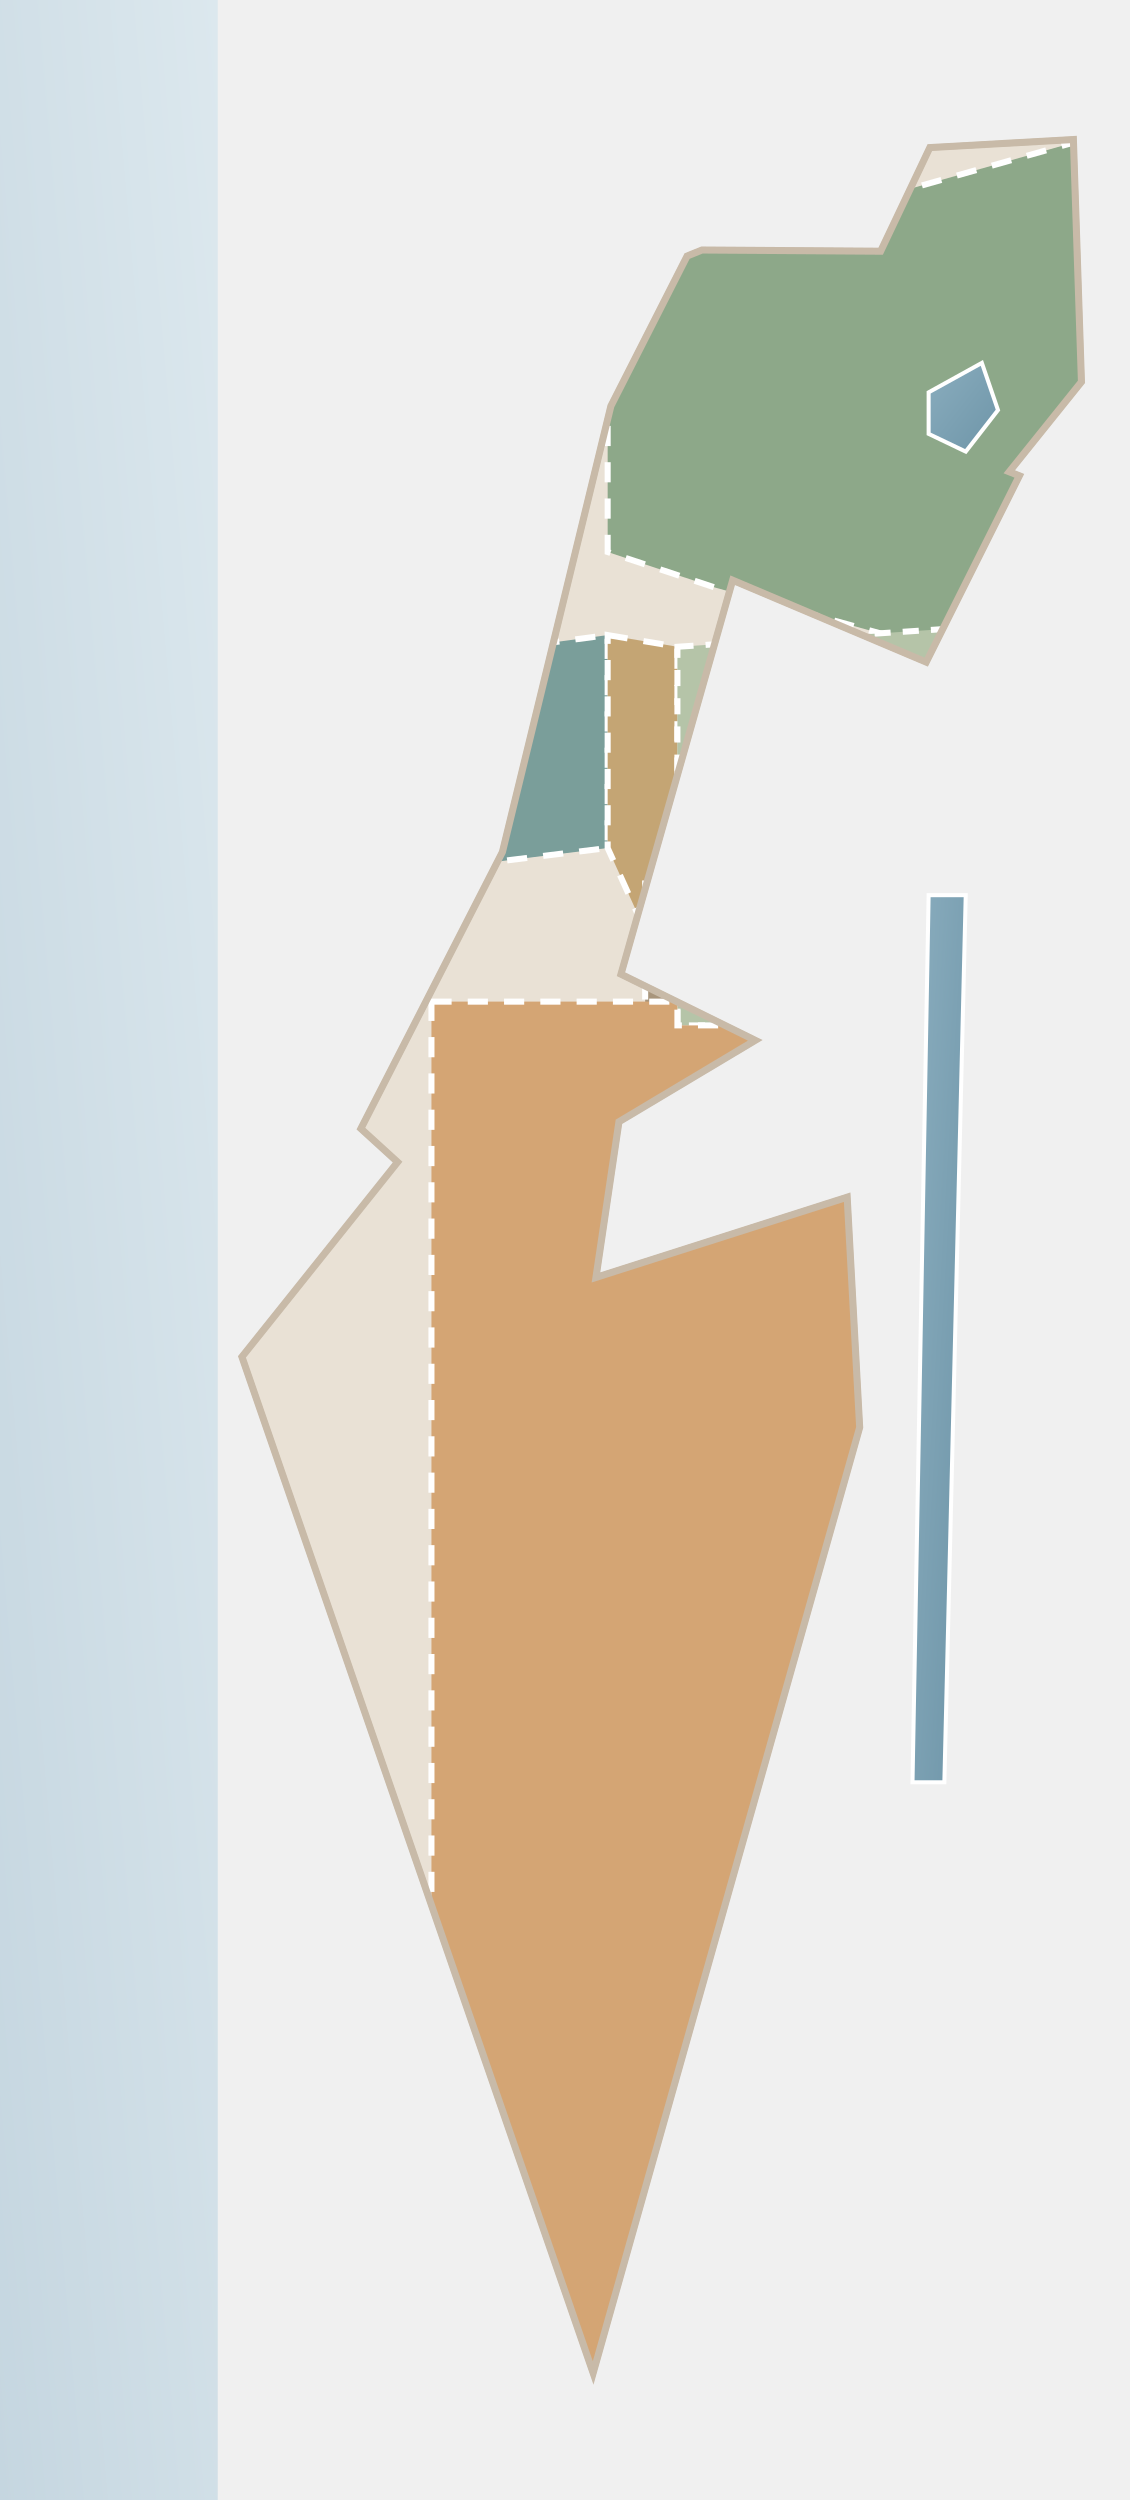
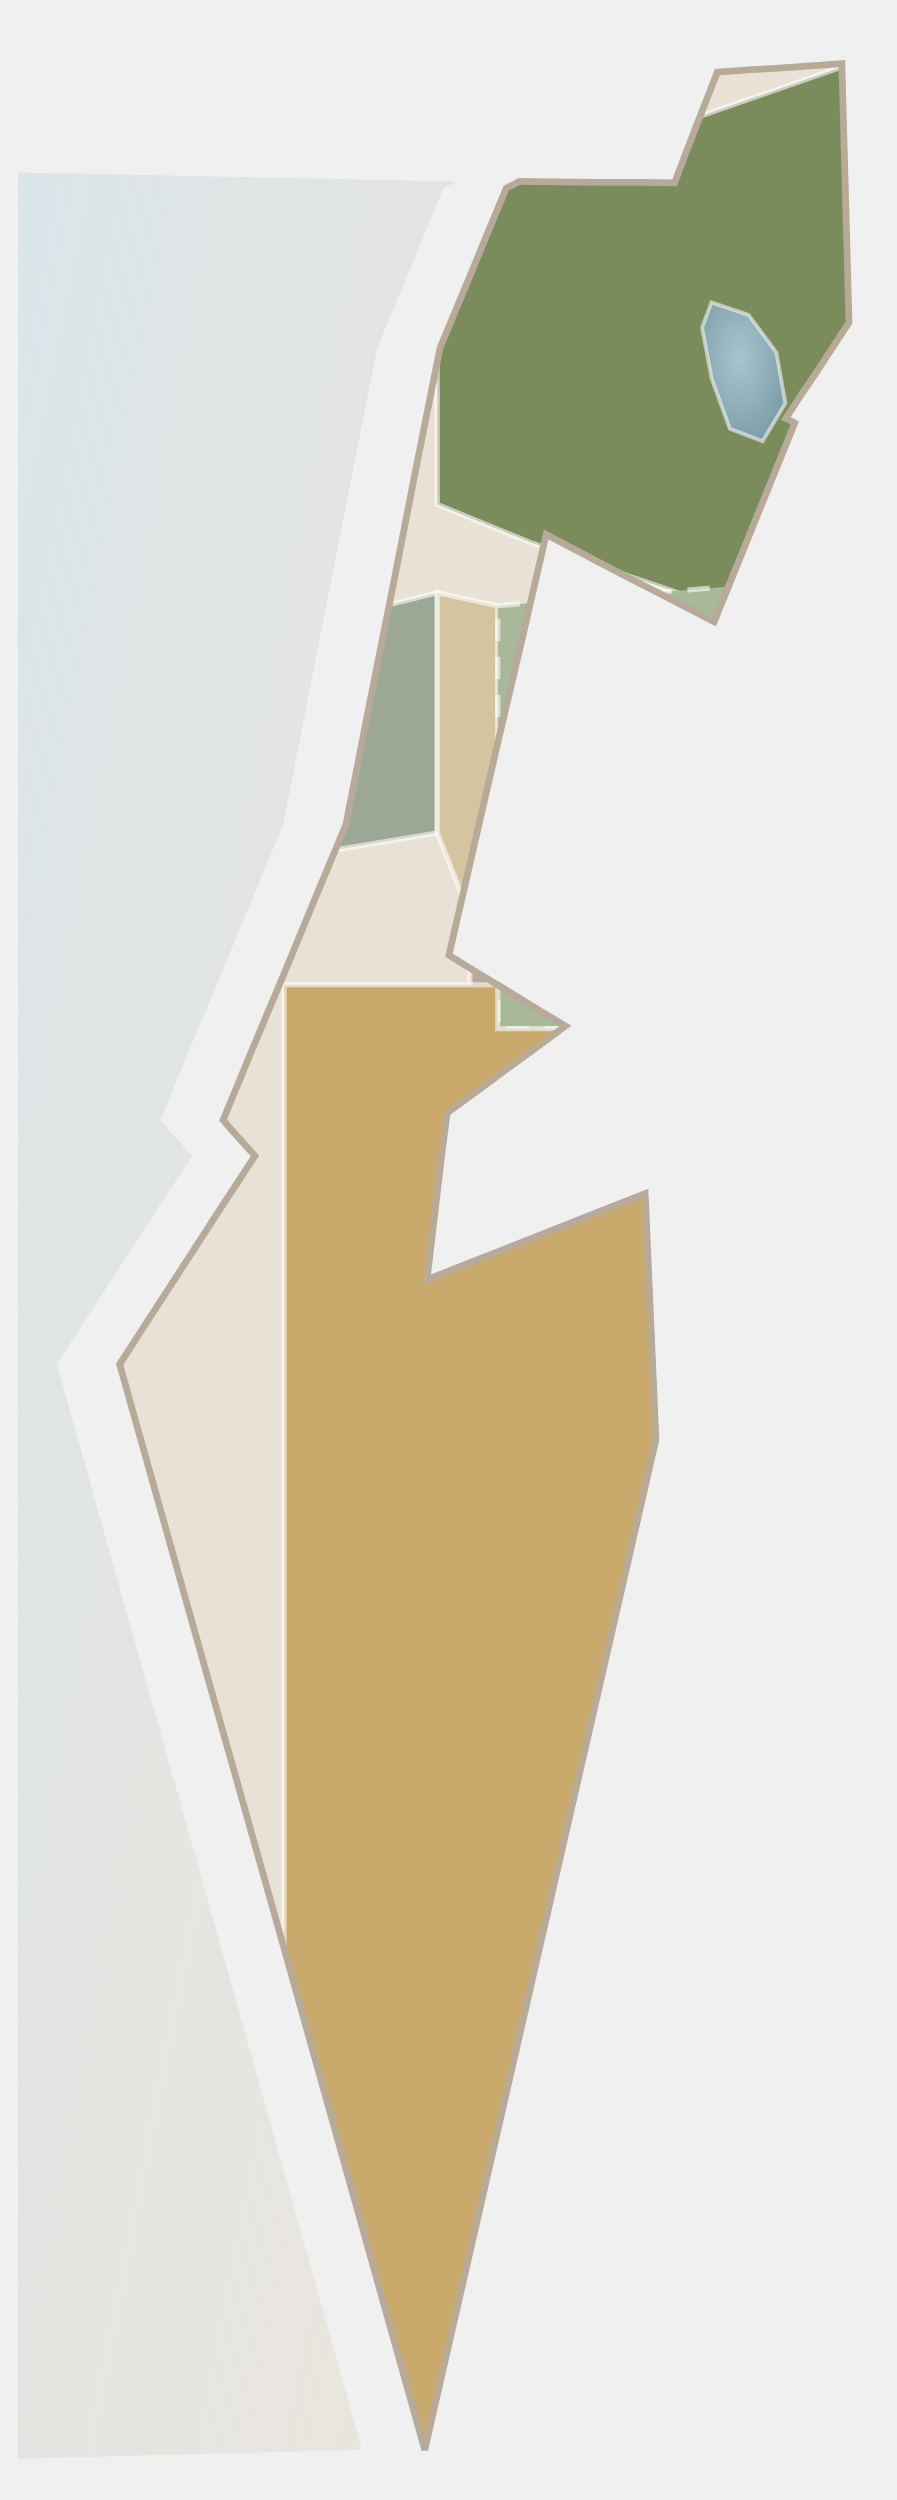
- <svg xmlns="http://www.w3.org/2000/svg" viewBox="0 0 280 620" aria-label="??? ?????">
+ <svg xmlns="http://www.w3.org/2000/svg" viewBox="0 0 200 558" aria-label="??? ?????">
  <defs>
    <clipPath id="israel-land-clip">
-       <path id="israel-outline" d="M 252.8 118 L 229.7 164.2 L 181.7 143.9 L 154 241.6 L 187.3 258 L 153.5 278.2 L 147.8 316.8 L 210.1 296.9 L 213.2 354 L 147.1 588.5 L 60 336.5 L 98.6 288.2 L 89.5 279.9 L 124.6 211.3 L 151.5 100.7 L 170.4 63.5 L 174.1 62 L 218.4 62.3 L 230.6 36.6 L 266.2 34.6 L 268.2 94.7 L 250.3 117 L 252.8 118 Z" />
+       <path id="israel-outline" d="M 177.4 94.4 L 172.9 105.5 L 168.4 116.6 L 163.9 127.7 L 159.4 138.8 L 150 133.9 L 140.6 129.1 L 131.2 124.2 L 121.9 119.3 L 116.5 142.8 L 111 166.2 L 105.6 189.7 L 100.2 213.2 L 106.7 217.2 L 113.2 221.1 L 119.7 225.1 L 126.2 229 L 119.6 233.9 L 113 238.7 L 106.4 243.6 L 99.8 248.4 L 98.6 257.7 L 97.5 267 L 96.4 276.3 L 95.3 285.6 L 107.5 280.8 L 119.7 276 L 131.8 271.2 L 144 266.4 L 144.6 280.2 L 145.2 293.9 L 145.8 307.6 L 146.4 321.3 L 133.5 377.7 L 120.6 434 L 107.7 490.4 L 94.8 546.8 L 77.8 486.2 L 60.8 425.6 L 43.7 365 L 26.7 304.5 L 34.2 292.9 L 41.8 281.2 L 49.3 269.6 L 56.9 258 L 55.1 256 L 53.3 254 L 51.5 252 L 49.8 250 L 56.6 233.5 L 63.5 217.1 L 70.3 200.6 L 77.2 184.1 L 82.4 157.5 L 87.7 130.9 L 92.9 104.3 L 98.2 77.7 L 101.9 68.8 L 105.6 59.9 L 109.3 50.9 L 113 42 L 113.7 41.6 L 114.5 41.3 L 115.2 40.9 L 115.9 40.5 L 124.5 40.6 L 133.2 40.7 L 141.9 40.7 L 150.6 40.8 L 152.9 34.6 L 155.3 28.4 L 157.7 22.3 L 160.1 16.1 L 167 15.6 L 174 15.2 L 180.9 14.7 L 187.9 14.2 L 188.3 28.7 L 188.7 43.1 L 189.1 57.5 L 189.5 72 L 186 77.3 L 182.5 82.7 L 178.9 88 L 175.4 93.4 L 175.9 93.6 L 176.4 93.9 L 176.9 94.1 Z" />
    </clipPath>
-     <linearGradient id="med-sea" x1="100%" y1="0%" x2="0%" y2="100%">
-       <stop offset="0%" stop-color="#DCE8EE" />
-       <stop offset="100%" stop-color="#C5D6E0" />
+     <linearGradient id="med-sea" x1="0%" y1="0%" x2="100%" y2="100%">
+       <stop offset="0%" stop-color="#D8E4E8" />
+       <stop offset="100%" stop-color="#E8E0D4" stop-opacity="0.72" />
    </linearGradient>
-     <linearGradient id="inland-water" x1="0%" y1="0%" x2="100%" y2="100%">
-       <stop offset="0%" stop-color="#8AADBE" />
-       <stop offset="100%" stop-color="#6E95A8" />
+     <radialGradient id="kinneret" cx="45%" cy="40%" r="65%">
+       <stop offset="0%" stop-color="#A8C4CE" />
+       <stop offset="100%" stop-color="#7A9DA8" />
+     </radialGradient>
+     <linearGradient id="dead-sea" x1="0%" y1="0%" x2="0%" y2="100%">
+       <stop offset="0%" stop-color="#9AB8C4" />
+       <stop offset="100%" stop-color="#7A98A4" />
    </linearGradient>
  </defs>
-   <rect x="0" y="0" width="54" height="620" fill="url(#med-sea)" />
-   <path d="M 252.8 118 L 229.7 164.2 L 181.7 143.9 L 154 241.6 L 187.3 258 L 153.5 278.2 L 147.8 316.8 L 210.1 296.9 L 213.2 354 L 147.1 588.5 L 60 336.5 L 98.6 288.2 L 89.5 279.9 L 124.6 211.3 L 151.5 100.7 L 170.4 63.5 L 174.1 62 L 218.4 62.3 L 230.6 36.6 L 266.2 34.6 L 268.2 94.7 L 250.3 117 L 252.8 118 Z" fill="#E9E1D5" stroke="#C8BAA8" stroke-width="1.5" />
+   <path id="mediterranean-coast" d="M 4 38.5 L 101.9 40.5 L 101.2 40.9 L 100.5 41.3 L 99.7 41.6 L 99 42 L 95.3 50.9 L 91.6 59.9 L 87.9 68.8 L 84.2 77.7 L 78.9 104.3 L 73.7 130.9 L 68.4 157.5 L 63.2 184.1 L 56.3 200.6 L 49.5 217.1 L 42.6 233.5 L 35.8 250 L 37.5 252 L 39.3 254 L 41.1 256 L 42.9 258 L 35.3 269.6 L 27.8 281.2 L 20.2 292.9 L 12.7 304.5 L 29.7 365 L 46.8 425.6 L 63.8 486.2 L 80.8 546.8 L 4 548.8 Z" fill="url(#med-sea)" opacity="0.92" />
+   <path d="M 177.4 94.4 L 172.9 105.5 L 168.4 116.6 L 163.9 127.7 L 159.4 138.8 L 150 133.9 L 140.6 129.1 L 131.2 124.2 L 121.9 119.3 L 116.5 142.8 L 111 166.2 L 105.6 189.7 L 100.2 213.2 L 106.7 217.2 L 113.2 221.1 L 119.7 225.1 L 126.2 229 L 119.6 233.9 L 113 238.7 L 106.4 243.6 L 99.8 248.4 L 98.6 257.7 L 97.5 267 L 96.4 276.3 L 95.3 285.6 L 107.5 280.8 L 119.7 276 L 131.8 271.2 L 144 266.4 L 144.6 280.2 L 145.2 293.9 L 145.8 307.6 L 146.4 321.3 L 133.5 377.7 L 120.6 434 L 107.7 490.4 L 94.8 546.8 L 77.8 486.2 L 60.8 425.6 L 43.7 365 L 26.7 304.5 L 34.2 292.9 L 41.8 281.2 L 49.3 269.6 L 56.9 258 L 55.1 256 L 53.3 254 L 51.5 252 L 49.8 250 L 56.6 233.5 L 63.5 217.1 L 70.3 200.6 L 77.2 184.1 L 82.4 157.5 L 87.7 130.9 L 92.9 104.3 L 98.2 77.7 L 101.9 68.8 L 105.6 59.9 L 109.3 50.9 L 113 42 L 113.7 41.6 L 114.5 41.3 L 115.2 40.9 L 115.9 40.5 L 124.5 40.6 L 133.2 40.7 L 141.9 40.7 L 150.6 40.8 L 152.9 34.6 L 155.3 28.4 L 157.7 22.3 L 160.1 16.1 L 167 15.6 L 174 15.2 L 180.9 14.7 L 187.9 14.2 L 188.3 28.7 L 188.7 43.1 L 189.1 57.5 L 189.5 72 L 186 77.3 L 182.5 82.7 L 178.9 88 L 175.4 93.4 L 175.9 93.6 L 176.4 93.9 L 176.9 94.1 Z" fill="#E9E1D5" stroke="#C4B8A8" stroke-width="1.25" />
  <g clip-path="url(#israel-land-clip)">
-     <path id="north" d="M 150.7 68 L 270 34.3 L 270 145.7 L 230.3 160.4 L 177.3 145.7 L 150.7 136.9 L 150.7 68 Z" fill="#8DA889" stroke="#FFFFFF" stroke-width="1.5" stroke-dasharray="5 4" />
-     <path id="hasharon" d="M 107 163.3 L 150.7 157.5 L 150.7 210.3 L 115 214.7 L 107 189.7 L 107 163.3 Z" fill="#7A9E9A" stroke="#FFFFFF" stroke-width="1.5" stroke-dasharray="5 4" />
-     <path id="center" d="M 150.7 157.5 L 168 160.4 L 168 248.4 L 150.7 210.3 L 150.7 157.5 Z" fill="#C4A574" stroke="#FFFFFF" stroke-width="1.5" stroke-dasharray="5 4" />
-     <path id="jerusalem" d="M 160 219.1 L 168 219.1 L 168 266 L 160 266 L 160 219.1 Z" fill="#A8957C" stroke="#FFFFFF" stroke-width="1.5" stroke-dasharray="5 4" />
-     <path id="judea-samaria" d="M 168 160.4 L 234.2 156 L 234.2 254.3 L 168 254.3 L 168 160.4 Z" fill="#B5C4A8" stroke="#FFFFFF" stroke-width="1.5" stroke-dasharray="4 3" />
-     <path id="south" d="M 107 248.4 L 168 248.4 L 168 254.3 L 234.2 254.3 L 234.2 591.6 L 107 591.6 L 107 248.4 Z" fill="#D4A574" stroke="#FFFFFF" stroke-width="1.5" stroke-dasharray="5 4" />
+     <path id="north" d="M 97.6 46.3 L 190.9 13.9 L 190.9 121.1 L 159.8 135.2 L 118.4 121.1 L 97.6 112.6 L 97.6 46.3 Z" fill="#7A8B5C" stroke="rgba(255,255,255,0.58)" stroke-width="1.15" />
+     <path id="hasharon" d="M 63.4 140.8 L 97.6 132.3 L 97.6 185.9 L 71.7 190.2 L 63.4 169 L 63.4 140.8 Z" fill="#9BA896" stroke="rgba(255,255,255,0.58)" stroke-width="1.15" />
+     <path id="center" d="M 97.6 132.3 L 111.1 135.2 L 111.1 219.8 L 97.6 185.9 L 97.6 132.3 Z" fill="#D4C4A0" stroke="rgba(255,255,255,0.58)" stroke-width="1.15" />
+     <path id="jerusalem" d="M 104.9 191.6 L 111.1 191.6 L 111.1 239.5 L 104.9 239.5 L 104.9 191.6 Z" fill="#B8A898" stroke="rgba(255,255,255,0.58)" stroke-width="1.15" />
+     <path id="judea-samaria" d="M 111.1 135.2 L 162.9 130.9 L 162.9 229.6 L 111.1 229.6 L 111.1 135.2 Z" fill="#A8B898" stroke="rgba(255,255,255,0.58)" stroke-width="1.15" stroke-dasharray="5 3.5" />
+     <path id="south" d="M 63.4 219.8 L 111.1 219.8 L 111.1 229.6 L 162.9 229.6 L 162.9 549.8 L 63.4 549.8 L 63.4 219.8 Z" fill="#C9A86C" stroke="rgba(255,255,255,0.58)" stroke-width="1.15" />
+     <path id="sea-of-galilee" d="M 158.8 67.5 L 167.1 70.3 L 173.3 78.7 L 175.3 90 L 170.2 98.5 L 162.9 95.7 L 158.8 84.4 L 156.7 73.1 Z" fill="url(#kinneret)" stroke="rgba(255,255,255,0.55)" stroke-width="0.85" />
+     <path id="dead-sea" d="M 158.8 194.4 L 167.1 191.6 L 165 286.1 L 161.9 377.7 L 158.8 462.3 L 156.7 535.7 L 159.8 546.9 L 167.1 542.7 L 169.1 455.3 L 167.1 356.6 L 164 271.9 L 160.8 194.4 Z" fill="url(#dead-sea)" stroke="rgba(255,255,255,0.5)" stroke-width="0.85" />
  </g>
-   <path id="sea-of-galilee" d="M 230.3 97.3 L 243.5 90 L 247.5 101.7 L 239.5 112 L 230.3 107.6 Z" fill="url(#inland-water)" stroke="#FFFFFF" stroke-width="1" />
-   <path id="dead-sea" d="M 230.3 222 L 239.5 222 L 234.2 442 L 226.3 442 Z" fill="url(#inland-water)" stroke="#FFFFFF" stroke-width="1" />
-   <path d="M 252.8 118 L 229.7 164.2 L 181.7 143.9 L 154 241.6 L 187.3 258 L 153.5 278.2 L 147.8 316.8 L 210.1 296.9 L 213.2 354 L 147.1 588.5 L 60 336.5 L 98.6 288.2 L 89.5 279.9 L 124.6 211.3 L 151.5 100.7 L 170.4 63.5 L 174.1 62 L 218.4 62.3 L 230.6 36.6 L 266.2 34.6 L 268.2 94.7 L 250.3 117 L 252.8 118 Z" fill="none" stroke="#C8BAA8" stroke-width="1.75" />
+   <path d="M 177.4 94.4 L 172.9 105.5 L 168.4 116.6 L 163.9 127.7 L 159.4 138.8 L 150 133.9 L 140.6 129.1 L 131.2 124.2 L 121.9 119.3 L 116.5 142.8 L 111 166.2 L 105.6 189.7 L 100.2 213.2 L 106.7 217.2 L 113.2 221.1 L 119.7 225.1 L 126.2 229 L 119.6 233.9 L 113 238.7 L 106.4 243.6 L 99.8 248.4 L 98.6 257.7 L 97.5 267 L 96.4 276.3 L 95.3 285.6 L 107.5 280.8 L 119.7 276 L 131.8 271.2 L 144 266.4 L 144.6 280.2 L 145.2 293.9 L 145.8 307.6 L 146.4 321.3 L 133.5 377.7 L 120.6 434 L 107.7 490.4 L 94.8 546.8 L 77.8 486.2 L 60.8 425.6 L 43.7 365 L 26.7 304.5 L 34.2 292.9 L 41.8 281.2 L 49.3 269.6 L 56.9 258 L 55.1 256 L 53.3 254 L 51.5 252 L 49.8 250 L 56.6 233.5 L 63.5 217.1 L 70.3 200.6 L 77.2 184.1 L 82.4 157.5 L 87.7 130.9 L 92.9 104.3 L 98.2 77.7 L 101.9 68.8 L 105.6 59.9 L 109.3 50.9 L 113 42 L 113.7 41.6 L 114.5 41.3 L 115.2 40.9 L 115.9 40.5 L 124.5 40.6 L 133.2 40.7 L 141.9 40.7 L 150.6 40.8 L 152.9 34.6 L 155.3 28.4 L 157.7 22.3 L 160.1 16.1 L 167 15.6 L 174 15.2 L 180.9 14.7 L 187.9 14.2 L 188.3 28.7 L 188.7 43.1 L 189.1 57.5 L 189.5 72 L 186 77.3 L 182.5 82.7 L 178.9 88 L 175.4 93.4 L 175.9 93.6 L 176.4 93.9 L 176.9 94.1 Z" fill="none" stroke="#B8AA98" stroke-width="1.5" />
</svg>
